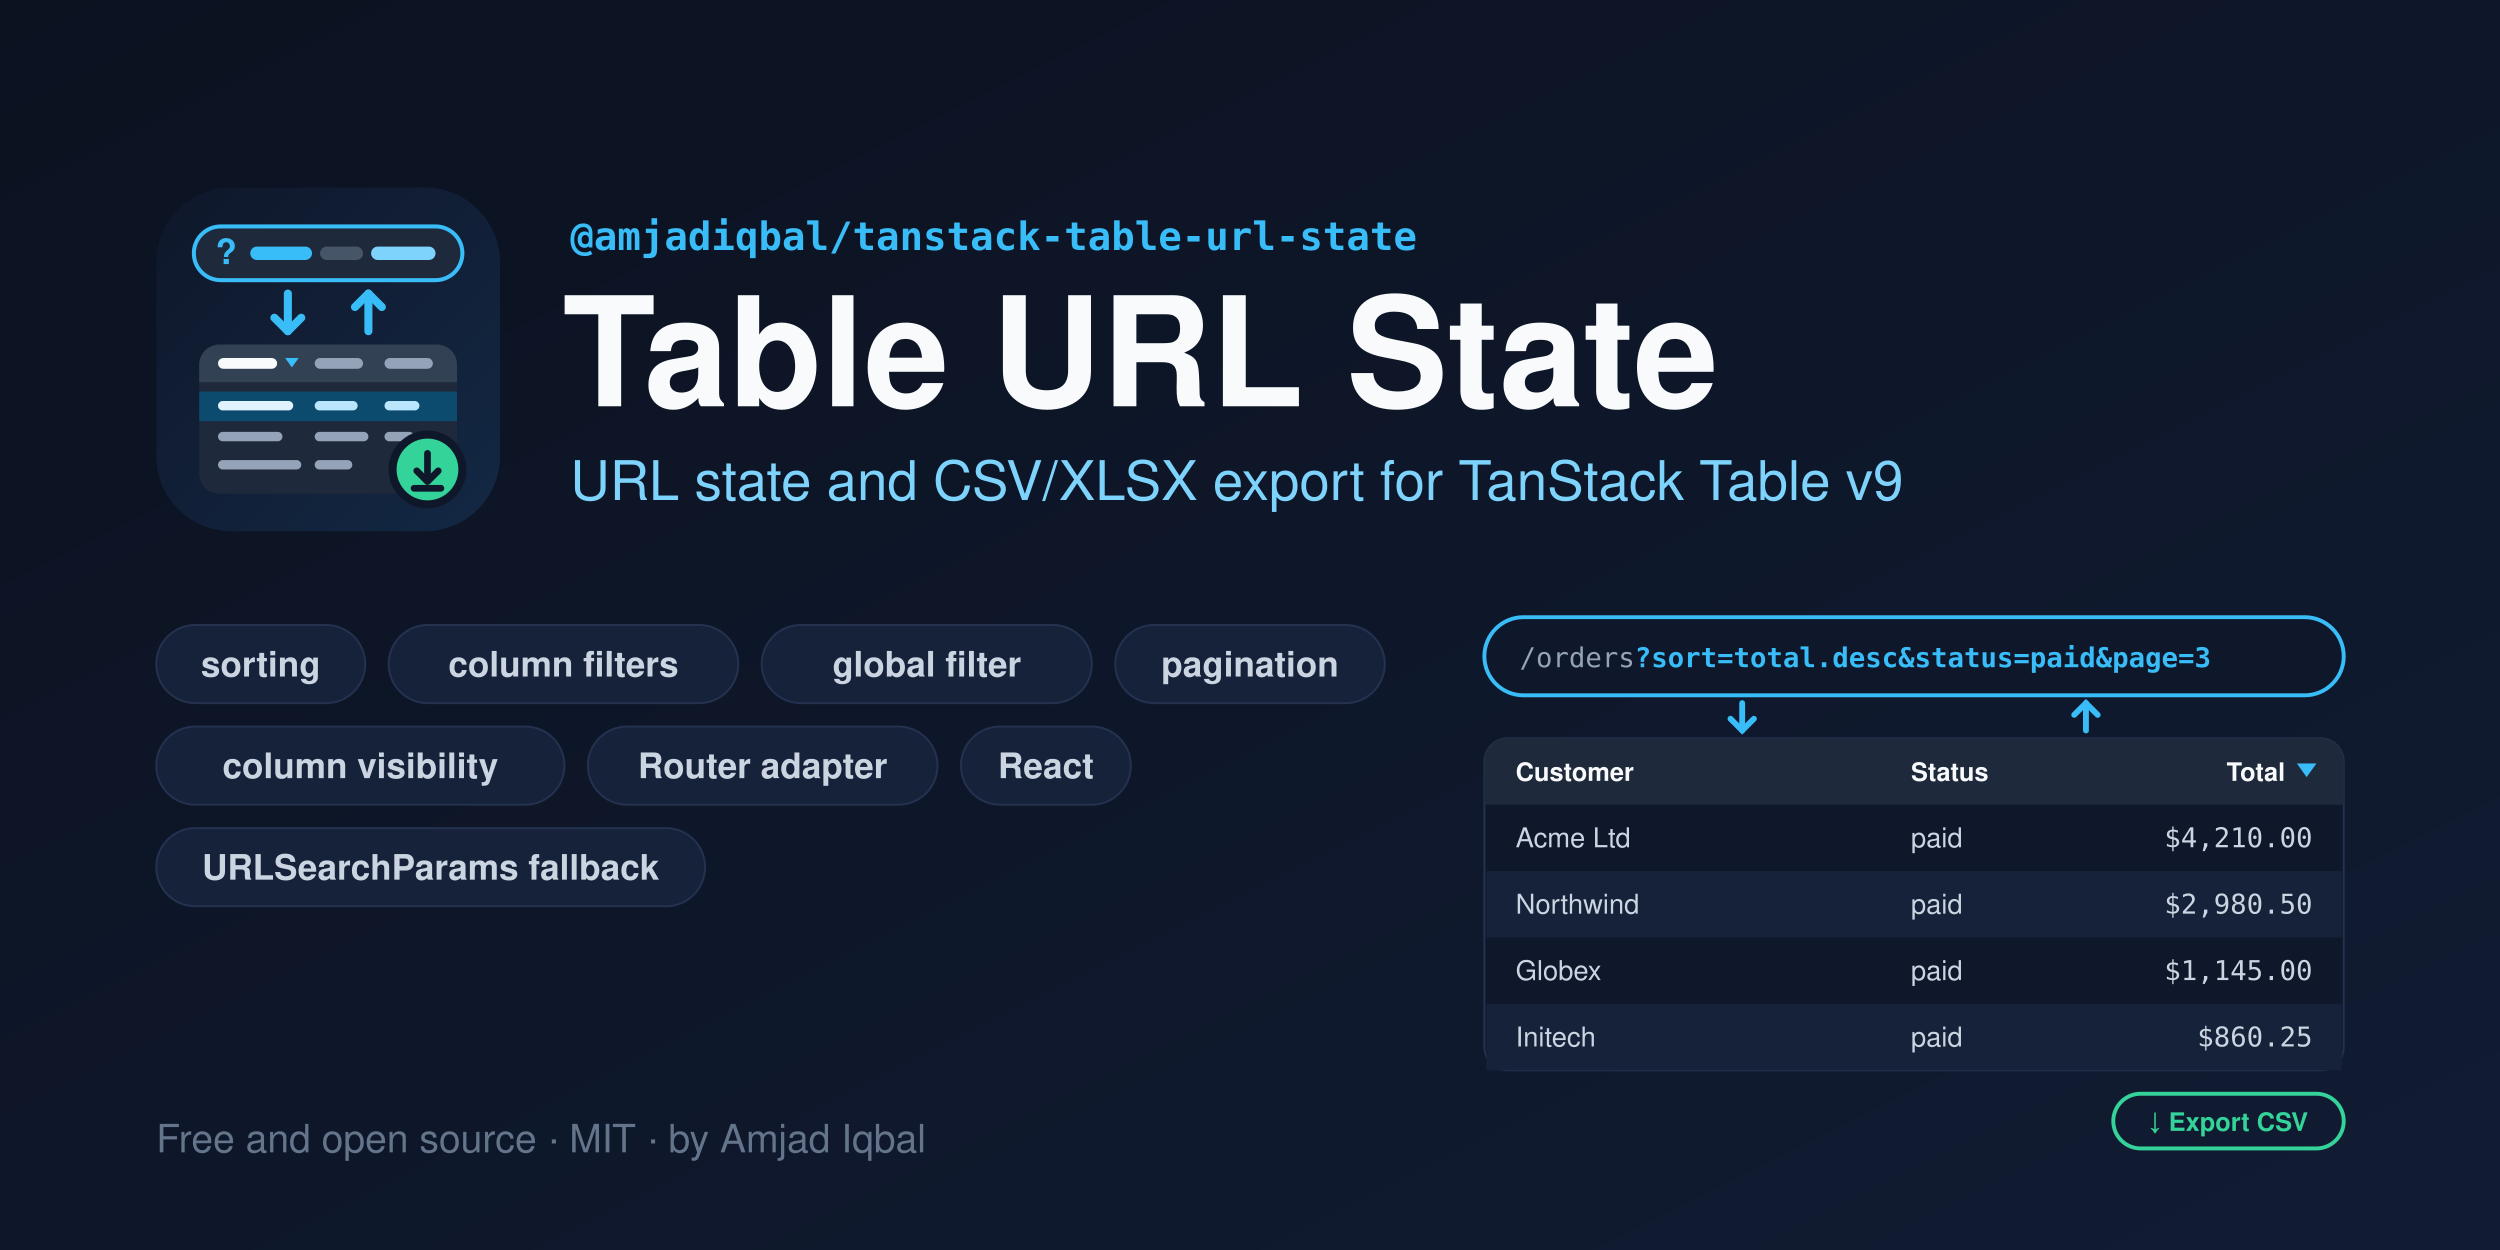
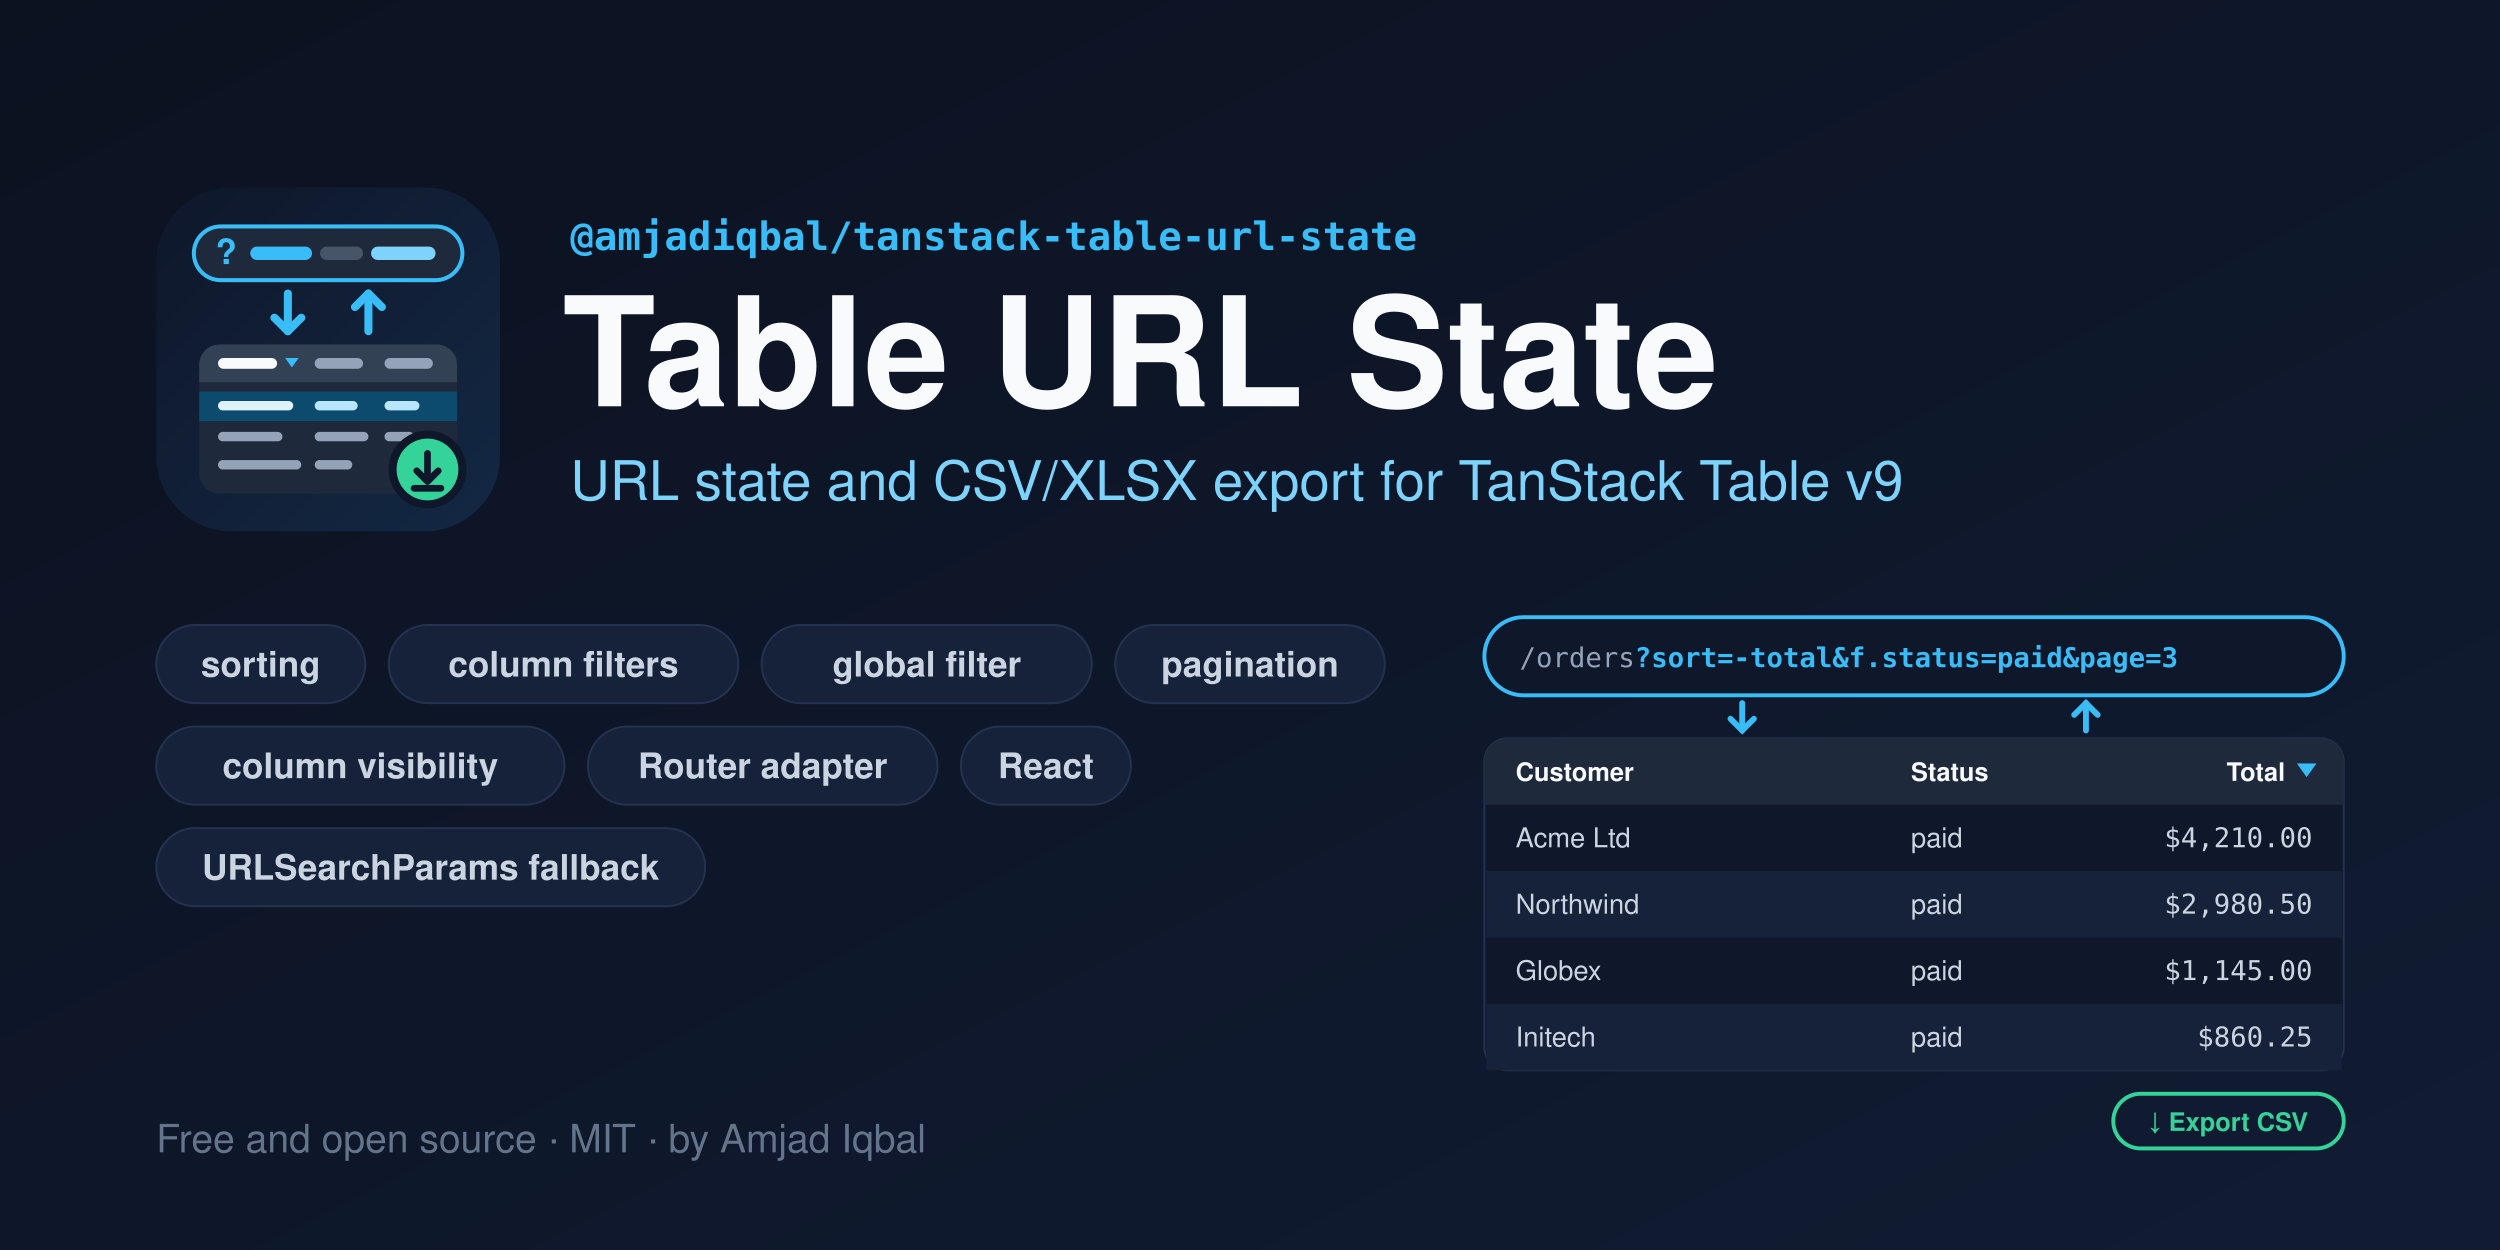
<svg xmlns="http://www.w3.org/2000/svg" width="1280" height="640" viewBox="0 0 1280 640">
  <defs>
    <linearGradient id="bg" x1="0" y1="0" x2="1" y2="1">
      <stop offset="0" stop-color="#0B1220" />
      <stop offset="1" stop-color="#111C33" />
    </linearGradient>
  </defs>
  <rect width="1280" height="640" fill="url(#bg)" />
  <g transform="translate(80,96) scale(0.34375)">
    <defs>
      <linearGradient id="ibg" x1="0" y1="0" x2="1" y2="1">
        <stop offset="0" stop-color="#0F172A" />
        <stop offset="1" stop-color="#132844" />
      </linearGradient>
    </defs>
    <rect width="512" height="512" rx="112" fill="url(#ibg)" />
    <rect x="56" y="58" width="400" height="80" rx="40" fill="#1E293B" stroke="#38BDF8" stroke-width="6" />
    <text x="104" y="114" font-family="'Helvetica Neue', Helvetica, Arial, sans-serif" font-size="52" font-weight="800" fill="#38BDF8" text-anchor="middle">?</text>
    <rect x="140" y="88" width="92" height="20" rx="10" fill="#38BDF8" />
    <rect x="244" y="88" width="64" height="20" rx="10" fill="#475569" />
    <rect x="320" y="88" width="96" height="20" rx="10" fill="#7DD3FC" />
    <g stroke="#38BDF8" stroke-width="12" stroke-linecap="round" stroke-linejoin="round" fill="none">
      <path d="M196 158 V214" />
      <path d="M176 194 L196 214 L216 194" />
      <path d="M316 214 V158" />
      <path d="M296 178 L316 158 L336 178" />
    </g>
    <rect x="64" y="234" width="384" height="222" rx="30" fill="#1E293B" />
    <path d="M64 264 a30 30 0 0 1 30 -30 h324 a30 30 0 0 1 30 30 v26 h-384 z" fill="#334155" />
    <rect x="92" y="254" width="88" height="16" rx="8" fill="#F8FAFC" />
    <path d="M192 254 l10 14 l10 -14 z" fill="#38BDF8" />
    <rect x="236" y="254" width="72" height="16" rx="8" fill="#94A3B8" />
    <rect x="340" y="254" width="72" height="16" rx="8" fill="#94A3B8" />
    <rect x="64" y="304" width="384" height="44" fill="#0C4A6E" />
    <g fill="#94A3B8">
      <rect x="92" y="318" width="112" height="14" rx="7" fill="#E0F2FE" />
      <rect x="236" y="318" width="64" height="14" rx="7" fill="#BAE6FD" />
      <rect x="340" y="318" width="52" height="14" rx="7" fill="#BAE6FD" />
      <rect x="92" y="364" width="96" height="14" rx="7" />
      <rect x="236" y="364" width="80" height="14" rx="7" />
      <rect x="340" y="364" width="44" height="14" rx="7" />
      <rect x="92" y="406" width="124" height="14" rx="7" />
      <rect x="236" y="406" width="56" height="14" rx="7" />
    </g>
    <circle cx="404" cy="420" r="58" fill="#0F172A" />
    <circle cx="404" cy="420" r="46" fill="#34D399" />
    <g stroke="#0F172A" stroke-width="10" stroke-linecap="round" stroke-linejoin="round" fill="none">
      <path d="M404 396 V436" />
      <path d="M388 422 L404 438 L420 422" />
      <path d="M384 448 H424" />
    </g>
  </g>
  <text x="292" y="128" font-family="Menlo, 'SF Mono', Consolas, monospace" font-size="20" font-weight="600" fill="#38BDF8">@amjadiqbal/tanstack-table-url-state</text>
  <text x="288" y="208" font-family="'Helvetica Neue', Helvetica, Arial, sans-serif" font-size="78" font-weight="700" fill="#F8FAFC">Table URL State</text>
  <text x="292" y="256" font-family="'Helvetica Neue', Helvetica, Arial, sans-serif" font-size="28" font-weight="500" fill="#7DD3FC">URL state and CSV/XLSX export for TanStack Table v9</text>
  <g font-family="'Helvetica Neue', Helvetica, Arial, sans-serif" font-size="18" font-weight="600" fill="#CBD5E1">
    <g transform="translate(80,320)">
      <rect width="107" height="40" rx="20.0" fill="#16213A" stroke="#24324F" />
      <text x="53.5" y="26.4" text-anchor="middle">sorting</text>
    </g>
    <g transform="translate(199,320)">
      <rect width="179" height="40" rx="20.0" fill="#16213A" stroke="#24324F" />
      <text x="89.5" y="26.4" text-anchor="middle">column filters</text>
    </g>
    <g transform="translate(390,320)">
      <rect width="169" height="40" rx="20.0" fill="#16213A" stroke="#24324F" />
      <text x="84.5" y="26.4" text-anchor="middle">global filter</text>
    </g>
    <g transform="translate(571,320)">
      <rect width="138" height="40" rx="20.0" fill="#16213A" stroke="#24324F" />
      <text x="69.0" y="26.4" text-anchor="middle">pagination</text>
    </g>
  </g>
  <g font-family="'Helvetica Neue', Helvetica, Arial, sans-serif" font-size="18" font-weight="600" fill="#CBD5E1">
    <g transform="translate(80,372)">
      <rect width="209" height="40" rx="20.0" fill="#16213A" stroke="#24324F" />
      <text x="104.5" y="26.4" text-anchor="middle">column visibility</text>
    </g>
    <g transform="translate(301,372)">
      <rect width="179" height="40" rx="20.0" fill="#16213A" stroke="#24324F" />
      <text x="89.5" y="26.4" text-anchor="middle">Router adapter</text>
    </g>
    <g transform="translate(492,372)">
      <rect width="87" height="40" rx="20.0" fill="#16213A" stroke="#24324F" />
      <text x="43.5" y="26.4" text-anchor="middle">React</text>
    </g>
  </g>
  <g font-family="'Helvetica Neue', Helvetica, Arial, sans-serif" font-size="18" font-weight="600" fill="#CBD5E1">
    <g transform="translate(80,424)">
      <rect width="281" height="40" rx="20.0" fill="#16213A" stroke="#24324F" />
      <text x="140.5" y="26.4" text-anchor="middle">URLSearchParams fallback</text>
    </g>
  </g>
  <g font-family="'Helvetica Neue', Helvetica, Arial, sans-serif">
    <rect x="760" y="316" width="440" height="40.0" rx="20.0" fill="#0F172A" stroke="#38BDF8" stroke-width="2" />
-     <text x="778.0" y="341.6" font-family="Menlo, 'SF Mono', Consolas, monospace" font-size="14.0" fill="#94A3B8">/orders<tspan fill="#38BDF8" font-weight="700">?sort=total.desc&amp;status=paid&amp;page=3</tspan>
+     <text x="778.0" y="341.6" font-family="Menlo, 'SF Mono', Consolas, monospace" font-size="14.0" fill="#94A3B8">/orders<tspan fill="#38BDF8" font-weight="700">?sort=-total&amp;f.status=paid&amp;page=3</tspan>
    </text>
    <g stroke="#38BDF8" stroke-width="3.0" stroke-linecap="round" fill="none">
      <path d="M892.0 360.0 v14.0" />
      <path d="M886.0 368.0 l6.0 6.0 l6.0 -6.0" />
      <path d="M1068.0 374.0 v-14.0" />
      <path d="M1062.0 366.0 l6.0 -6.0 l6.0 6.0" />
    </g>
    <rect x="760" y="378.0" width="440" height="170.0" rx="12.0" fill="#0F172A" stroke="#24324F" />
    <path d="M760 390.0 a12.0 12.0 0 0 1 12.0 -12.0 h416.0 a12.0 12.0 0 0 1 12.0 12.0 v22.0 h-440 z" fill="#1E293B" />
    <text x="776.0" y="433.8" font-size="14.0" fill="#CBD5E1" text-anchor="start">Acme Ltd</text>
    <text x="978.4" y="433.8" font-size="14.0" fill="#CBD5E1" text-anchor="start">paid</text>
    <text x="1184.0" y="433.8" font-size="14.0" fill="#CBD5E1" text-anchor="end" font-family="Menlo, 'SF Mono', Consolas, monospace">$4,210.00</text>
    <rect x="761" y="446.0" width="438" height="34.0" fill="#16213A" />
    <text x="776.0" y="467.8" font-size="14.0" fill="#CBD5E1" text-anchor="start">Northwind</text>
    <text x="978.4" y="467.8" font-size="14.0" fill="#CBD5E1" text-anchor="start">paid</text>
    <text x="1184.0" y="467.8" font-size="14.0" fill="#CBD5E1" text-anchor="end" font-family="Menlo, 'SF Mono', Consolas, monospace">$2,980.50</text>
    <text x="776.0" y="501.8" font-size="14.0" fill="#CBD5E1" text-anchor="start">Globex</text>
    <text x="978.4" y="501.8" font-size="14.0" fill="#CBD5E1" text-anchor="start">paid</text>
    <text x="1184.0" y="501.8" font-size="14.0" fill="#CBD5E1" text-anchor="end" font-family="Menlo, 'SF Mono', Consolas, monospace">$1,145.00</text>
    <rect x="761" y="514.0" width="438" height="34.0" fill="#16213A" />
    <text x="776.0" y="535.8" font-size="14.0" fill="#CBD5E1" text-anchor="start">Initech</text>
    <text x="978.4" y="535.8" font-size="14.0" fill="#CBD5E1" text-anchor="start">paid</text>
    <text x="1184.0" y="535.8" font-size="14.0" fill="#CBD5E1" text-anchor="end" font-family="Menlo, 'SF Mono', Consolas, monospace">$860.25</text>
    <text x="776.0" y="399.8" font-size="13.0" font-weight="700" fill="#F8FAFC" text-anchor="start">Customer</text>
    <text x="978.4" y="399.8" font-size="13.0" font-weight="700" fill="#F8FAFC" text-anchor="start">Status</text>
    <text x="1170.0" y="399.8" font-size="13.0" font-weight="700" fill="#F8FAFC" text-anchor="end">Total</text>
    <path d="M1176.0 390.9 l5.0 7.0 l5.0 -7.0 z" fill="#38BDF8" />
    <rect x="1082.0" y="560.0" width="118.0" height="28.0" rx="14.0" fill="none" stroke="#34D399" stroke-width="2" />
    <text x="1141.0" y="579.0" text-anchor="middle" font-size="13.0" font-weight="700" fill="#34D399">↓ Export CSV</text>
  </g>
  <text x="80" y="590" font-family="'Helvetica Neue', Helvetica, Arial, sans-serif" font-size="20" fill="#64748B">Free and open source · MIT · by Amjad Iqbal</text>
</svg>
